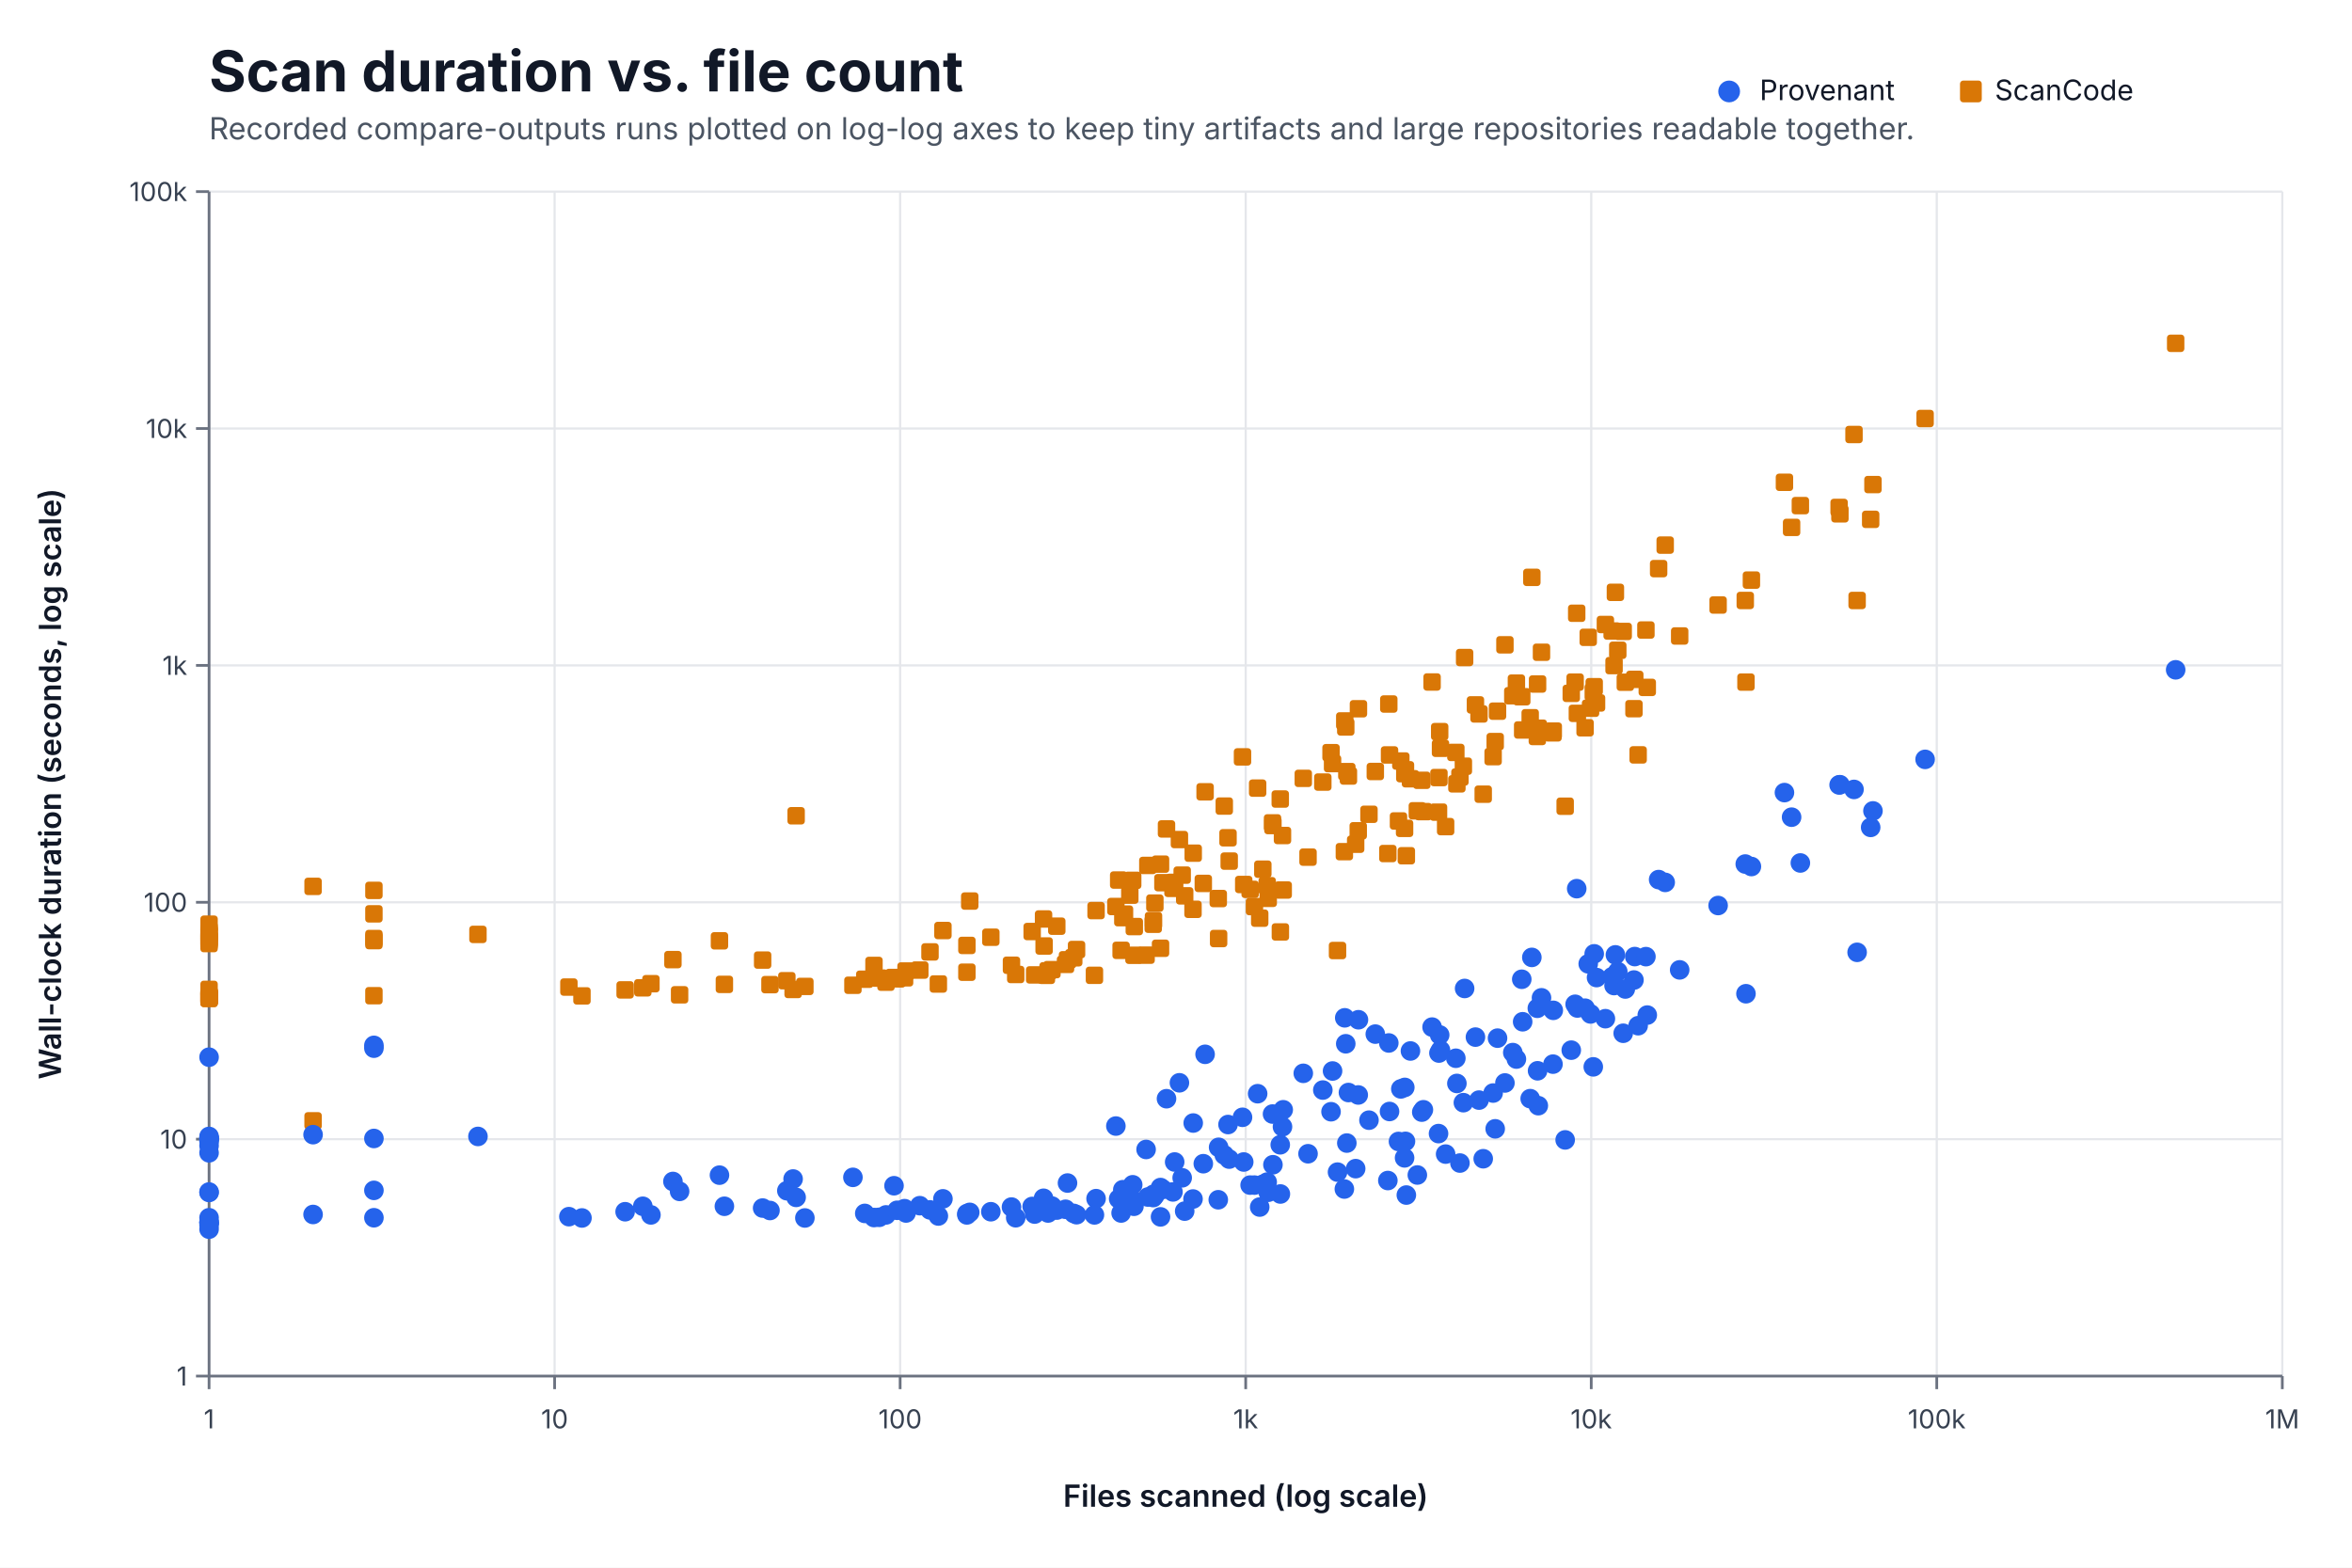
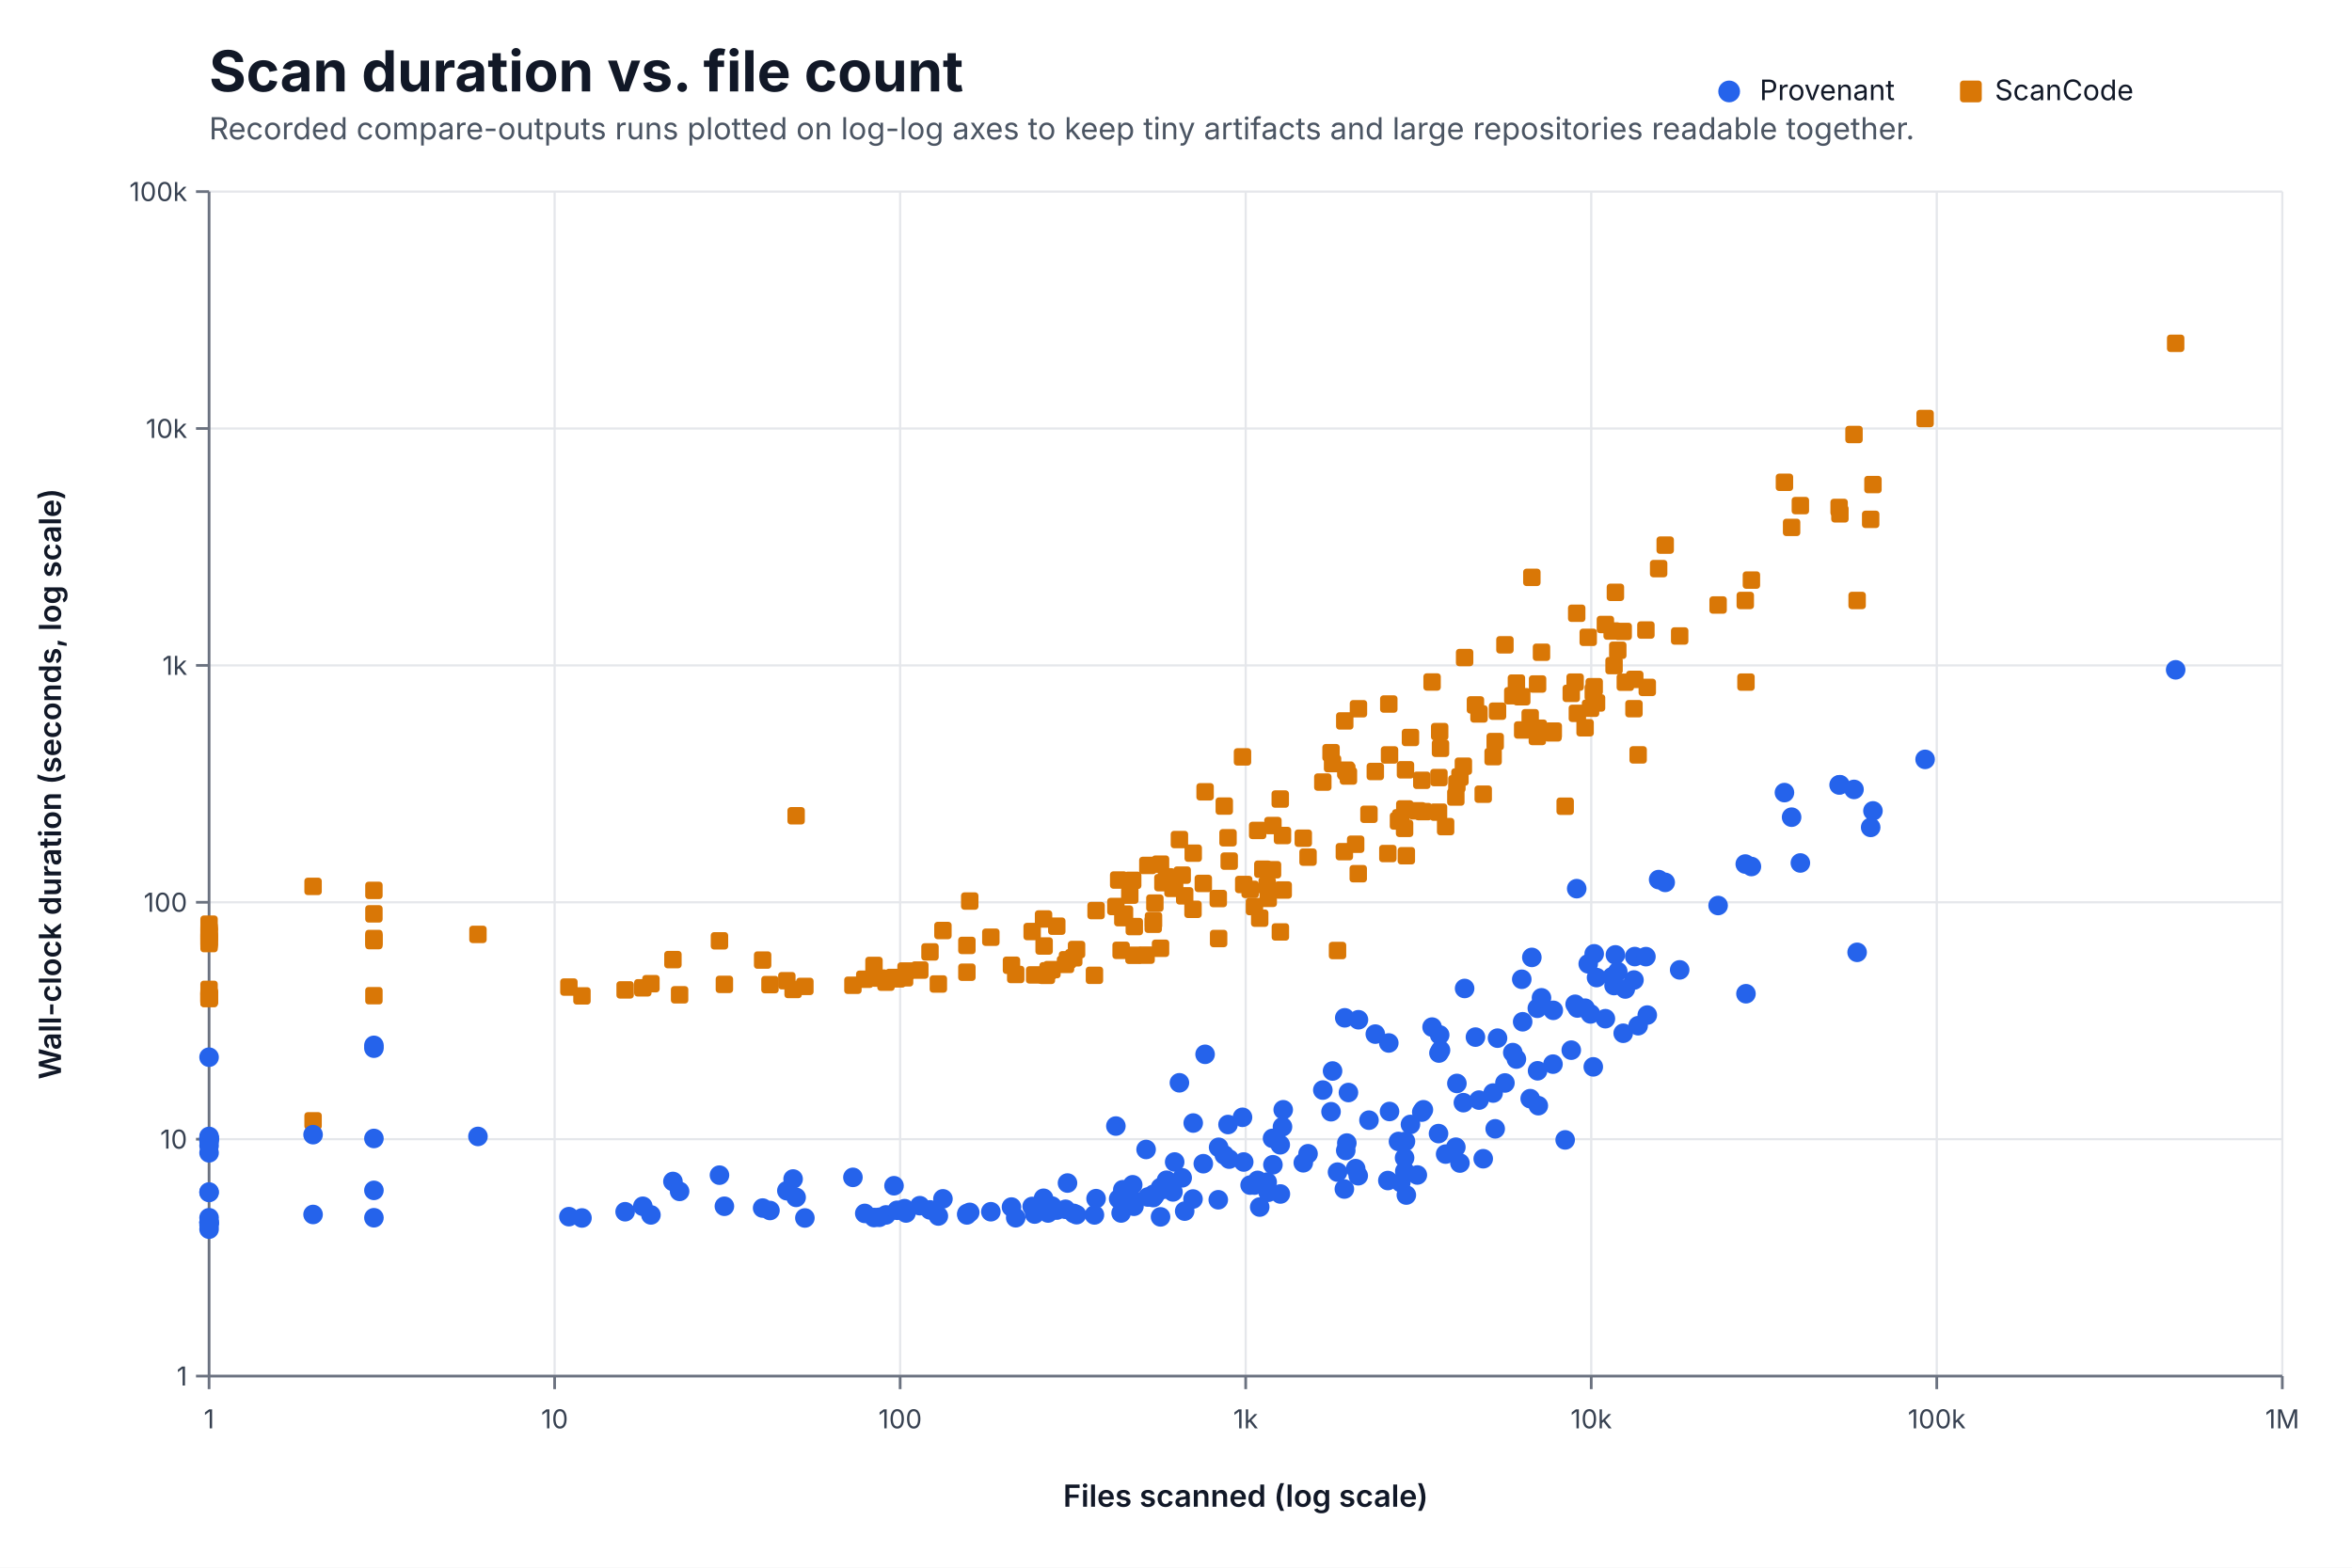
<svg xmlns="http://www.w3.org/2000/svg" width="1080" height="720" viewBox="0 0 1080 720" role="img" aria-labelledby="title desc">
  <style>
    text { font-family: -apple-system, BlinkMacSystemFont, "Segoe UI", sans-serif; fill: #111827; }
    .title { font-size: 26px; font-weight: 700; }
    .subtitle { font-size: 14px; fill: #4b5563; }
    .axis-label { font-size: 14px; font-weight: 600; }
    .tick { font-size: 12px; fill: #374151; }
    .grid { stroke: #e5e7eb; stroke-width: 1; }
    .axis { stroke: #6b7280; stroke-width: 1.25; }
    .legend-label { font-size: 13px; }
  </style>
  <rect x="0" y="0" width="1080" height="720" fill="white" />
  <text class="title" x="96" y="42">Scan duration vs. file count</text>
  <text class="subtitle" x="96" y="64">Recorded compare-outputs runs plotted on log-log axes to keep tiny artifacts and large repositories readable together.</text>
  <line class="grid" x1="96.00" y1="632.00" x2="1048.00" y2="632.00" />
  <line class="grid" x1="96.00" y1="523.20" x2="1048.00" y2="523.20" />
  <line class="grid" x1="96.00" y1="414.40" x2="1048.00" y2="414.40" />
  <line class="grid" x1="96.00" y1="305.60" x2="1048.00" y2="305.60" />
  <line class="grid" x1="96.00" y1="196.80" x2="1048.00" y2="196.80" />
  <line class="grid" x1="96.00" y1="88.00" x2="1048.00" y2="88.00" />
  <line class="grid" x1="96.00" y1="88.00" x2="96.00" y2="632.00" />
  <line class="grid" x1="254.67" y1="88.00" x2="254.67" y2="632.00" />
  <line class="grid" x1="413.33" y1="88.00" x2="413.33" y2="632.00" />
  <line class="grid" x1="572.00" y1="88.00" x2="572.00" y2="632.00" />
  <line class="grid" x1="730.67" y1="88.00" x2="730.67" y2="632.00" />
  <line class="grid" x1="889.33" y1="88.00" x2="889.33" y2="632.00" />
  <line class="grid" x1="1048.00" y1="88.00" x2="1048.00" y2="632.00" />
  <line class="axis" x1="96.00" y1="632.00" x2="1048.00" y2="632.00" />
  <line class="axis" x1="96.00" y1="88.00" x2="96.00" y2="632.00" />
  <line class="axis" x1="96.00" y1="632.00" x2="96.00" y2="638.00" />
  <text class="tick" x="96.00" y="656.00" text-anchor="middle">1</text>
  <line class="axis" x1="254.67" y1="632.00" x2="254.67" y2="638.00" />
  <text class="tick" x="254.67" y="656.00" text-anchor="middle">10</text>
  <line class="axis" x1="413.33" y1="632.00" x2="413.33" y2="638.00" />
  <text class="tick" x="413.33" y="656.00" text-anchor="middle">100</text>
  <line class="axis" x1="572.00" y1="632.00" x2="572.00" y2="638.00" />
  <text class="tick" x="572.00" y="656.00" text-anchor="middle">1k</text>
  <line class="axis" x1="730.67" y1="632.00" x2="730.67" y2="638.00" />
  <text class="tick" x="730.67" y="656.00" text-anchor="middle">10k</text>
  <line class="axis" x1="889.33" y1="632.00" x2="889.33" y2="638.00" />
  <text class="tick" x="889.33" y="656.00" text-anchor="middle">100k</text>
  <line class="axis" x1="1048.00" y1="632.00" x2="1048.00" y2="638.00" />
  <text class="tick" x="1048.00" y="656.00" text-anchor="middle">1M</text>
  <line class="axis" x1="90.00" y1="632.00" x2="96.00" y2="632.00" />
  <text class="tick" x="86.00" y="632.00" text-anchor="end" dominant-baseline="middle">1</text>
  <line class="axis" x1="90.00" y1="523.20" x2="96.00" y2="523.20" />
  <text class="tick" x="86.00" y="523.20" text-anchor="end" dominant-baseline="middle">10</text>
  <line class="axis" x1="90.00" y1="414.40" x2="96.00" y2="414.40" />
  <text class="tick" x="86.00" y="414.40" text-anchor="end" dominant-baseline="middle">100</text>
  <line class="axis" x1="90.00" y1="305.60" x2="96.00" y2="305.60" />
  <text class="tick" x="86.00" y="305.60" text-anchor="end" dominant-baseline="middle">1k</text>
  <line class="axis" x1="90.00" y1="196.80" x2="96.00" y2="196.80" />
  <text class="tick" x="86.00" y="196.80" text-anchor="end" dominant-baseline="middle">10k</text>
  <line class="axis" x1="90.00" y1="88.00" x2="96.00" y2="88.00" />
  <text class="tick" x="86.00" y="88.00" text-anchor="end" dominant-baseline="middle">100k</text>
  <text class="axis-label" x="572.00" y="692.00" text-anchor="middle">Files scanned (log scale)</text>
  <text class="axis-label" x="28" y="360.00" transform="rotate(-90 28 360.00)" text-anchor="middle">Wall-clock duration (seconds, log scale)</text>
  <g aria-label="Legend">
    <circle cx="794" cy="42" r="5" fill="#2563eb" />
    <text class="legend-label" x="808" y="46">Provenant</text>
    <rect x="900" y="37" width="10" height="10" fill="#d97706" rx="1.5" />
    <text class="legend-label" x="916" y="46">ScanCode</text>
  </g>
  <g aria-label="ScanCode points">
    <rect x="92.00" y="420.46" width="8" height="8" fill="#d97706" rx="1.5" />
    <rect x="92.00" y="423.47" width="8" height="8" fill="#d97706" rx="1.5" />
    <rect x="92.00" y="425.26" width="8" height="8" fill="#d97706" rx="1.5" />
    <rect x="92.00" y="424.52" width="8" height="8" fill="#d97706" rx="1.5" />
    <rect x="92.00" y="453.23" width="8" height="8" fill="#d97706" rx="1.5" />
    <rect x="92.00" y="454.13" width="8" height="8" fill="#d97706" rx="1.5" />
    <rect x="92.00" y="450.39" width="8" height="8" fill="#d97706" rx="1.5" />
    <rect x="92.00" y="454.09" width="8" height="8" fill="#d97706" rx="1.5" />
    <rect x="92.00" y="429.37" width="8" height="8" fill="#d97706" rx="1.5" />
    <rect x="92.00" y="428.44" width="8" height="8" fill="#d97706" rx="1.5" />
    <rect x="92.00" y="427.25" width="8" height="8" fill="#d97706" rx="1.5" />
    <rect x="92.00" y="453.66" width="8" height="8" fill="#d97706" rx="1.5" />
    <rect x="92.00" y="454.09" width="8" height="8" fill="#d97706" rx="1.5" />
    <rect x="92.00" y="427.69" width="8" height="8" fill="#d97706" rx="1.5" />
    <rect x="92.00" y="453.46" width="8" height="8" fill="#d97706" rx="1.5" />
    <rect x="92.00" y="454.54" width="8" height="8" fill="#d97706" rx="1.5" />
    <rect x="92.00" y="454.54" width="8" height="8" fill="#d97706" rx="1.5" />
    <rect x="139.76" y="510.78" width="8" height="8" fill="#d97706" rx="1.5" />
    <rect x="139.76" y="403.09" width="8" height="8" fill="#d97706" rx="1.5" />
    <rect x="167.70" y="427.04" width="8" height="8" fill="#d97706" rx="1.5" />
    <rect x="167.70" y="404.94" width="8" height="8" fill="#d97706" rx="1.5" />
    <rect x="167.70" y="427.99" width="8" height="8" fill="#d97706" rx="1.5" />
    <rect x="167.70" y="453.30" width="8" height="8" fill="#d97706" rx="1.5" />
    <rect x="167.70" y="415.71" width="8" height="8" fill="#d97706" rx="1.5" />
    <rect x="215.47" y="425.14" width="8" height="8" fill="#d97706" rx="1.5" />
    <rect x="257.23" y="449.34" width="8" height="8" fill="#d97706" rx="1.5" />
    <rect x="263.23" y="453.39" width="8" height="8" fill="#d97706" rx="1.5" />
    <rect x="283.05" y="450.63" width="8" height="8" fill="#d97706" rx="1.5" />
    <rect x="291.17" y="449.68" width="8" height="8" fill="#d97706" rx="1.5" />
    <rect x="294.90" y="447.79" width="8" height="8" fill="#d97706" rx="1.5" />
    <rect x="305.00" y="436.72" width="8" height="8" fill="#d97706" rx="1.5" />
    <rect x="308.06" y="452.89" width="8" height="8" fill="#d97706" rx="1.5" />
    <rect x="326.37" y="428.10" width="8" height="8" fill="#d97706" rx="1.5" />
    <rect x="328.63" y="448.10" width="8" height="8" fill="#d97706" rx="1.5" />
    <rect x="346.19" y="436.94" width="8" height="8" fill="#d97706" rx="1.5" />
    <rect x="349.56" y="448.21" width="8" height="8" fill="#d97706" rx="1.5" />
    <rect x="357.31" y="446.42" width="8" height="8" fill="#d97706" rx="1.5" />
    <rect x="360.18" y="450.45" width="8" height="8" fill="#d97706" rx="1.5" />
    <rect x="361.57" y="370.67" width="8" height="8" fill="#d97706" rx="1.5" />
    <rect x="365.59" y="449.04" width="8" height="8" fill="#d97706" rx="1.5" />
    <rect x="387.65" y="448.50" width="8" height="8" fill="#d97706" rx="1.5" />
    <rect x="393.09" y="445.73" width="8" height="8" fill="#d97706" rx="1.5" />
    <rect x="397.32" y="439.40" width="8" height="8" fill="#d97706" rx="1.5" />
    <rect x="399.74" y="445.22" width="8" height="8" fill="#d97706" rx="1.5" />
    <rect x="402.83" y="447.10" width="8" height="8" fill="#d97706" rx="1.5" />
    <rect x="406.52" y="444.93" width="8" height="8" fill="#d97706" rx="1.5" />
    <rect x="407.94" y="445.56" width="8" height="8" fill="#d97706" rx="1.5" />
    <rect x="411.37" y="445.09" width="8" height="8" fill="#d97706" rx="1.5" />
    <rect x="412.04" y="441.96" width="8" height="8" fill="#d97706" rx="1.5" />
    <rect x="418.36" y="441.53" width="8" height="8" fill="#d97706" rx="1.5" />
    <rect x="423.04" y="433.19" width="8" height="8" fill="#d97706" rx="1.5" />
    <rect x="426.88" y="447.92" width="8" height="8" fill="#d97706" rx="1.5" />
    <rect x="428.98" y="423.36" width="8" height="8" fill="#d97706" rx="1.5" />
    <rect x="439.98" y="442.51" width="8" height="8" fill="#d97706" rx="1.5" />
    <rect x="439.98" y="430.21" width="8" height="8" fill="#d97706" rx="1.5" />
    <rect x="441.29" y="409.83" width="8" height="8" fill="#d97706" rx="1.5" />
    <rect x="450.98" y="426.44" width="8" height="8" fill="#d97706" rx="1.5" />
    <rect x="460.46" y="439.32" width="8" height="8" fill="#d97706" rx="1.5" />
    <rect x="462.40" y="443.56" width="8" height="8" fill="#d97706" rx="1.5" />
    <rect x="469.95" y="423.83" width="8" height="8" fill="#d97706" rx="1.5" />
    <rect x="471.08" y="443.75" width="8" height="8" fill="#d97706" rx="1.5" />
    <rect x="475.18" y="418.07" width="8" height="8" fill="#d97706" rx="1.5" />
    <rect x="475.44" y="430.47" width="8" height="8" fill="#d97706" rx="1.5" />
    <rect x="476.49" y="443.95" width="8" height="8" fill="#d97706" rx="1.5" />
    <rect x="477.26" y="441.87" width="8" height="8" fill="#d97706" rx="1.5" />
    <rect x="479.04" y="441.32" width="8" height="8" fill="#d97706" rx="1.5" />
    <rect x="481.26" y="421.37" width="8" height="8" fill="#d97706" rx="1.5" />
    <rect x="485.27" y="438.93" width="8" height="8" fill="#d97706" rx="1.5" />
    <rect x="486.18" y="436.80" width="8" height="8" fill="#d97706" rx="1.5" />
    <rect x="489.05" y="435.88" width="8" height="8" fill="#d97706" rx="1.5" />
    <rect x="490.34" y="432.10" width="8" height="8" fill="#d97706" rx="1.5" />
    <rect x="498.55" y="443.94" width="8" height="8" fill="#d97706" rx="1.5" />
    <rect x="499.30" y="414.21" width="8" height="8" fill="#d97706" rx="1.5" />
    <rect x="508.39" y="412.34" width="8" height="8" fill="#d97706" rx="1.5" />
    <rect x="509.68" y="400.18" width="8" height="8" fill="#d97706" rx="1.5" />
    <rect x="510.80" y="432.47" width="8" height="8" fill="#d97706" rx="1.5" />
    <rect x="511.58" y="417.47" width="8" height="8" fill="#d97706" rx="1.5" />
    <rect x="512.36" y="415.82" width="8" height="8" fill="#d97706" rx="1.5" />
    <rect x="514.79" y="407.11" width="8" height="8" fill="#d97706" rx="1.5" />
    <rect x="516.12" y="400.33" width="8" height="8" fill="#d97706" rx="1.5" />
    <rect x="516.70" y="434.73" width="8" height="8" fill="#d97706" rx="1.5" />
    <rect x="516.85" y="421.56" width="8" height="8" fill="#d97706" rx="1.5" />
    <rect x="522.27" y="434.69" width="8" height="8" fill="#d97706" rx="1.5" />
    <rect x="523.07" y="393.48" width="8" height="8" fill="#d97706" rx="1.5" />
    <rect x="525.54" y="420.49" width="8" height="8" fill="#d97706" rx="1.5" />
    <rect x="525.67" y="418.82" width="8" height="8" fill="#d97706" rx="1.5" />
    <rect x="526.30" y="410.78" width="8" height="8" fill="#d97706" rx="1.5" />
    <rect x="528.90" y="392.88" width="8" height="8" fill="#d97706" rx="1.5" />
    <rect x="528.90" y="431.51" width="8" height="8" fill="#d97706" rx="1.5" />
    <rect x="529.99" y="401.38" width="8" height="8" fill="#d97706" rx="1.5" />
-     <rect x="531.64" y="376.71" width="8" height="8" fill="#d97706" rx="1.5" />
+     <rect x="531.64" y="398.72" width="8" height="8" fill="#d97706" rx="1.5" />
    <rect x="534.61" y="404.01" width="8" height="8" fill="#d97706" rx="1.5" />
    <rect x="535.39" y="401.24" width="8" height="8" fill="#d97706" rx="1.5" />
    <rect x="537.57" y="381.59" width="8" height="8" fill="#d97706" rx="1.5" />
    <rect x="538.84" y="397.93" width="8" height="8" fill="#d97706" rx="1.5" />
    <rect x="539.99" y="407.44" width="8" height="8" fill="#d97706" rx="1.5" />
    <rect x="543.81" y="413.62" width="8" height="8" fill="#d97706" rx="1.5" />
    <rect x="543.91" y="387.84" width="8" height="8" fill="#d97706" rx="1.5" />
    <rect x="548.54" y="401.74" width="8" height="8" fill="#d97706" rx="1.5" />
    <rect x="549.36" y="359.65" width="8" height="8" fill="#d97706" rx="1.5" />
    <rect x="555.41" y="408.67" width="8" height="8" fill="#d97706" rx="1.5" />
    <rect x="555.57" y="427.04" width="8" height="8" fill="#d97706" rx="1.5" />
    <rect x="558.17" y="366.21" width="8" height="8" fill="#d97706" rx="1.5" />
    <rect x="559.89" y="380.76" width="8" height="8" fill="#d97706" rx="1.5" />
    <rect x="560.43" y="391.49" width="8" height="8" fill="#d97706" rx="1.5" />
    <rect x="566.54" y="343.62" width="8" height="8" fill="#d97706" rx="1.5" />
    <rect x="567.10" y="402.22" width="8" height="8" fill="#d97706" rx="1.5" />
    <rect x="570.04" y="404.47" width="8" height="8" fill="#d97706" rx="1.5" />
    <rect x="572.02" y="412.37" width="8" height="8" fill="#d97706" rx="1.5" />
-     <rect x="573.49" y="357.97" width="8" height="8" fill="#d97706" rx="1.5" />
+     <rect x="573.49" y="377.40" width="8" height="8" fill="#d97706" rx="1.5" />
    <rect x="574.44" y="417.69" width="8" height="8" fill="#d97706" rx="1.5" />
    <rect x="575.87" y="395.19" width="8" height="8" fill="#d97706" rx="1.5" />
    <rect x="577.87" y="402.80" width="8" height="8" fill="#d97706" rx="1.5" />
    <rect x="578.35" y="408.58" width="8" height="8" fill="#d97706" rx="1.5" />
-     <rect x="580.33" y="373.93" width="8" height="8" fill="#d97706" rx="1.5" />
+     <rect x="580.33" y="395.45" width="8" height="8" fill="#d97706" rx="1.5" />
    <rect x="580.51" y="375.16" width="8" height="8" fill="#d97706" rx="1.5" />
    <rect x="583.87" y="362.98" width="8" height="8" fill="#d97706" rx="1.5" />
    <rect x="583.93" y="424.01" width="8" height="8" fill="#d97706" rx="1.5" />
    <rect x="584.90" y="379.72" width="8" height="8" fill="#d97706" rx="1.5" />
    <rect x="585.23" y="404.76" width="8" height="8" fill="#d97706" rx="1.5" />
-     <rect x="594.45" y="353.48" width="8" height="8" fill="#d97706" rx="1.5" />
+     <rect x="594.45" y="380.96" width="8" height="8" fill="#d97706" rx="1.5" />
    <rect x="596.63" y="389.66" width="8" height="8" fill="#d97706" rx="1.5" />
    <rect x="603.42" y="355.19" width="8" height="8" fill="#d97706" rx="1.5" />
    <rect x="607.19" y="341.69" width="8" height="8" fill="#d97706" rx="1.5" />
    <rect x="607.89" y="346.71" width="8" height="8" fill="#d97706" rx="1.5" />
    <rect x="610.17" y="432.56" width="8" height="8" fill="#d97706" rx="1.5" />
    <rect x="613.31" y="387.15" width="8" height="8" fill="#d97706" rx="1.5" />
    <rect x="613.49" y="327.10" width="8" height="8" fill="#d97706" rx="1.5" />
-     <rect x="613.95" y="329.87" width="8" height="8" fill="#d97706" rx="1.5" />
+     <rect x="613.95" y="349.71" width="8" height="8" fill="#d97706" rx="1.5" />
    <rect x="614.44" y="350.37" width="8" height="8" fill="#d97706" rx="1.5" />
    <rect x="615.18" y="352.40" width="8" height="8" fill="#d97706" rx="1.5" />
    <rect x="618.50" y="383.74" width="8" height="8" fill="#d97706" rx="1.5" />
-     <rect x="619.68" y="377.56" width="8" height="8" fill="#d97706" rx="1.5" />
+     <rect x="619.68" y="397.27" width="8" height="8" fill="#d97706" rx="1.5" />
    <rect x="619.78" y="321.51" width="8" height="8" fill="#d97706" rx="1.5" />
    <rect x="624.61" y="369.98" width="8" height="8" fill="#d97706" rx="1.5" />
    <rect x="627.52" y="350.33" width="8" height="8" fill="#d97706" rx="1.5" />
    <rect x="633.28" y="388.01" width="8" height="8" fill="#d97706" rx="1.5" />
    <rect x="633.71" y="319.34" width="8" height="8" fill="#d97706" rx="1.5" />
    <rect x="634.05" y="342.72" width="8" height="8" fill="#d97706" rx="1.5" />
    <rect x="638.16" y="373.05" width="8" height="8" fill="#d97706" rx="1.5" />
-     <rect x="639.24" y="345.52" width="8" height="8" fill="#d97706" rx="1.5" />
+     <rect x="639.24" y="371.62" width="8" height="8" fill="#d97706" rx="1.5" />
    <rect x="640.96" y="376.44" width="8" height="8" fill="#d97706" rx="1.5" />
-     <rect x="641.06" y="351.33" width="8" height="8" fill="#d97706" rx="1.5" />
+     <rect x="641.06" y="367.52" width="8" height="8" fill="#d97706" rx="1.5" />
    <rect x="641.37" y="349.55" width="8" height="8" fill="#d97706" rx="1.5" />
    <rect x="641.77" y="389.02" width="8" height="8" fill="#d97706" rx="1.5" />
-     <rect x="643.66" y="353.67" width="8" height="8" fill="#d97706" rx="1.5" />
+     <rect x="643.66" y="334.70" width="8" height="8" fill="#d97706" rx="1.5" />
    <rect x="646.82" y="368.39" width="8" height="8" fill="#d97706" rx="1.5" />
    <rect x="648.86" y="354.37" width="8" height="8" fill="#d97706" rx="1.5" />
    <rect x="649.60" y="368.75" width="8" height="8" fill="#d97706" rx="1.5" />
    <rect x="653.59" y="309.22" width="8" height="8" fill="#d97706" rx="1.5" />
    <rect x="656.55" y="369.00" width="8" height="8" fill="#d97706" rx="1.5" />
    <rect x="656.74" y="353.11" width="8" height="8" fill="#d97706" rx="1.5" />
    <rect x="657.08" y="332.02" width="8" height="8" fill="#d97706" rx="1.5" />
    <rect x="657.46" y="339.67" width="8" height="8" fill="#d97706" rx="1.5" />
    <rect x="659.81" y="375.65" width="8" height="8" fill="#d97706" rx="1.5" />
-     <rect x="664.50" y="341.57" width="8" height="8" fill="#d97706" rx="1.5" />
+     <rect x="664.50" y="362.06" width="8" height="8" fill="#d97706" rx="1.5" />
    <rect x="664.98" y="356.00" width="8" height="8" fill="#d97706" rx="1.5" />
    <rect x="666.38" y="352.86" width="8" height="8" fill="#d97706" rx="1.5" />
    <rect x="667.96" y="347.89" width="8" height="8" fill="#d97706" rx="1.5" />
    <rect x="668.53" y="297.99" width="8" height="8" fill="#d97706" rx="1.5" />
    <rect x="673.50" y="319.74" width="8" height="8" fill="#d97706" rx="1.5" />
    <rect x="675.14" y="323.90" width="8" height="8" fill="#d97706" rx="1.5" />
    <rect x="677.07" y="360.75" width="8" height="8" fill="#d97706" rx="1.5" />
    <rect x="681.62" y="343.50" width="8" height="8" fill="#d97706" rx="1.5" />
    <rect x="682.57" y="336.59" width="8" height="8" fill="#d97706" rx="1.5" />
    <rect x="683.64" y="322.63" width="8" height="8" fill="#d97706" rx="1.5" />
    <rect x="687.04" y="292.14" width="8" height="8" fill="#d97706" rx="1.5" />
    <rect x="690.65" y="315.53" width="8" height="8" fill="#d97706" rx="1.5" />
    <rect x="692.31" y="309.74" width="8" height="8" fill="#d97706" rx="1.5" />
    <rect x="694.77" y="315.99" width="8" height="8" fill="#d97706" rx="1.5" />
    <rect x="695.18" y="331.26" width="8" height="8" fill="#d97706" rx="1.5" />
    <rect x="698.64" y="325.64" width="8" height="8" fill="#d97706" rx="1.5" />
    <rect x="699.40" y="261.17" width="8" height="8" fill="#d97706" rx="1.5" />
    <rect x="701.92" y="334.25" width="8" height="8" fill="#d97706" rx="1.5" />
    <rect x="702.03" y="310.15" width="8" height="8" fill="#d97706" rx="1.5" />
    <rect x="702.37" y="330.44" width="8" height="8" fill="#d97706" rx="1.5" />
    <rect x="703.83" y="295.56" width="8" height="8" fill="#d97706" rx="1.5" />
    <rect x="709.11" y="332.59" width="8" height="8" fill="#d97706" rx="1.5" />
    <rect x="709.24" y="331.79" width="8" height="8" fill="#d97706" rx="1.5" />
    <rect x="714.70" y="366.27" width="8" height="8" fill="#d97706" rx="1.5" />
    <rect x="717.50" y="314.45" width="8" height="8" fill="#d97706" rx="1.5" />
    <rect x="719.28" y="309.28" width="8" height="8" fill="#d97706" rx="1.5" />
    <rect x="720.00" y="277.65" width="8" height="8" fill="#d97706" rx="1.5" />
    <rect x="720.30" y="323.62" width="8" height="8" fill="#d97706" rx="1.5" />
    <rect x="723.85" y="330.25" width="8" height="8" fill="#d97706" rx="1.5" />
    <rect x="725.29" y="288.71" width="8" height="8" fill="#d97706" rx="1.5" />
    <rect x="726.36" y="321.28" width="8" height="8" fill="#d97706" rx="1.5" />
    <rect x="727.61" y="313.95" width="8" height="8" fill="#d97706" rx="1.5" />
    <rect x="728.03" y="311.39" width="8" height="8" fill="#d97706" rx="1.5" />
    <rect x="729.11" y="318.85" width="8" height="8" fill="#d97706" rx="1.5" />
    <rect x="733.17" y="282.81" width="8" height="8" fill="#d97706" rx="1.5" />
    <rect x="736.27" y="285.81" width="8" height="8" fill="#d97706" rx="1.5" />
    <rect x="737.15" y="301.70" width="8" height="8" fill="#d97706" rx="1.5" />
    <rect x="737.77" y="268.04" width="8" height="8" fill="#d97706" rx="1.5" />
    <rect x="738.86" y="294.65" width="8" height="8" fill="#d97706" rx="1.5" />
    <rect x="741.35" y="286.00" width="8" height="8" fill="#d97706" rx="1.5" />
    <rect x="742.32" y="309.33" width="8" height="8" fill="#d97706" rx="1.5" />
    <rect x="746.29" y="321.48" width="8" height="8" fill="#d97706" rx="1.5" />
    <rect x="746.66" y="308.03" width="8" height="8" fill="#d97706" rx="1.5" />
    <rect x="748.21" y="342.70" width="8" height="8" fill="#d97706" rx="1.5" />
    <rect x="751.78" y="285.35" width="8" height="8" fill="#d97706" rx="1.5" />
    <rect x="752.40" y="311.70" width="8" height="8" fill="#d97706" rx="1.5" />
    <rect x="757.62" y="257.15" width="8" height="8" fill="#d97706" rx="1.5" />
    <rect x="760.63" y="246.36" width="8" height="8" fill="#d97706" rx="1.5" />
    <rect x="767.28" y="288.09" width="8" height="8" fill="#d97706" rx="1.5" />
    <rect x="784.93" y="273.87" width="8" height="8" fill="#d97706" rx="1.5" />
    <rect x="797.40" y="271.78" width="8" height="8" fill="#d97706" rx="1.5" />
    <rect x="797.72" y="309.27" width="8" height="8" fill="#d97706" rx="1.5" />
    <rect x="800.22" y="262.42" width="8" height="8" fill="#d97706" rx="1.5" />
    <rect x="815.39" y="217.51" width="8" height="8" fill="#d97706" rx="1.5" />
    <rect x="818.67" y="238.22" width="8" height="8" fill="#d97706" rx="1.5" />
    <rect x="822.70" y="228.21" width="8" height="8" fill="#d97706" rx="1.5" />
    <rect x="840.49" y="229.06" width="8" height="8" fill="#d97706" rx="1.5" />
    <rect x="840.86" y="231.99" width="8" height="8" fill="#d97706" rx="1.5" />
    <rect x="847.33" y="195.56" width="8" height="8" fill="#d97706" rx="1.5" />
    <rect x="848.76" y="271.78" width="8" height="8" fill="#d97706" rx="1.5" />
    <rect x="854.98" y="234.53" width="8" height="8" fill="#d97706" rx="1.5" />
    <rect x="856.03" y="218.55" width="8" height="8" fill="#d97706" rx="1.5" />
    <rect x="879.98" y="188.22" width="8" height="8" fill="#d97706" rx="1.5" />
    <rect x="995.03" y="153.67" width="8" height="8" fill="#d97706" rx="1.5" />
  </g>
  <g aria-label="Provenant points">
    <circle cx="96.00" cy="522.92" r="4.5" fill="#2563eb" />
    <circle cx="96.00" cy="522.78" r="4.5" fill="#2563eb" />
    <circle cx="96.00" cy="522.68" r="4.5" fill="#2563eb" />
    <circle cx="96.00" cy="521.94" r="4.5" fill="#2563eb" />
    <circle cx="96.00" cy="561.35" r="4.5" fill="#2563eb" />
    <circle cx="96.00" cy="561.46" r="4.5" fill="#2563eb" />
    <circle cx="96.00" cy="529.46" r="4.5" fill="#2563eb" />
    <circle cx="96.00" cy="547.49" r="4.5" fill="#2563eb" />
    <circle cx="96.00" cy="485.54" r="4.5" fill="#2563eb" />
    <circle cx="96.00" cy="526.17" r="4.5" fill="#2563eb" />
    <circle cx="96.00" cy="524.11" r="4.5" fill="#2563eb" />
    <circle cx="96.00" cy="547.65" r="4.5" fill="#2563eb" />
    <circle cx="96.00" cy="561.56" r="4.5" fill="#2563eb" />
    <circle cx="96.00" cy="523.72" r="4.5" fill="#2563eb" />
    <circle cx="96.00" cy="559.28" r="4.5" fill="#2563eb" />
    <circle cx="96.00" cy="564.53" r="4.5" fill="#2563eb" />
    <circle cx="96.00" cy="562.64" r="4.5" fill="#2563eb" />
    <circle cx="143.76" cy="521.12" r="4.5" fill="#2563eb" />
    <circle cx="143.76" cy="557.78" r="4.5" fill="#2563eb" />
    <circle cx="171.70" cy="522.87" r="4.5" fill="#2563eb" />
    <circle cx="171.70" cy="559.28" r="4.5" fill="#2563eb" />
    <circle cx="171.70" cy="480.11" r="4.5" fill="#2563eb" />
    <circle cx="171.70" cy="546.71" r="4.5" fill="#2563eb" />
    <circle cx="171.70" cy="481.40" r="4.5" fill="#2563eb" />
    <circle cx="219.47" cy="521.94" r="4.5" fill="#2563eb" />
    <circle cx="261.23" cy="558.78" r="4.5" fill="#2563eb" />
    <circle cx="267.23" cy="559.38" r="4.5" fill="#2563eb" />
    <circle cx="287.05" cy="556.52" r="4.5" fill="#2563eb" />
    <circle cx="295.17" cy="554.01" r="4.5" fill="#2563eb" />
    <circle cx="298.90" cy="557.98" r="4.5" fill="#2563eb" />
    <circle cx="309.00" cy="542.62" r="4.5" fill="#2563eb" />
    <circle cx="312.06" cy="547.18" r="4.5" fill="#2563eb" />
    <circle cx="330.37" cy="539.72" r="4.5" fill="#2563eb" />
    <circle cx="332.63" cy="554.01" r="4.5" fill="#2563eb" />
    <circle cx="350.19" cy="554.83" r="4.5" fill="#2563eb" />
    <circle cx="353.56" cy="555.95" r="4.5" fill="#2563eb" />
    <circle cx="361.31" cy="546.87" r="4.5" fill="#2563eb" />
    <circle cx="364.18" cy="541.49" r="4.5" fill="#2563eb" />
    <circle cx="365.57" cy="549.93" r="4.5" fill="#2563eb" />
    <circle cx="369.59" cy="559.38" r="4.5" fill="#2563eb" />
    <circle cx="391.65" cy="540.73" r="4.5" fill="#2563eb" />
    <circle cx="397.09" cy="557.29" r="4.5" fill="#2563eb" />
    <circle cx="401.32" cy="559.18" r="4.5" fill="#2563eb" />
    <circle cx="403.74" cy="559.08" r="4.5" fill="#2563eb" />
    <circle cx="406.83" cy="557.98" r="4.5" fill="#2563eb" />
    <circle cx="410.52" cy="544.58" r="4.5" fill="#2563eb" />
    <circle cx="411.94" cy="555.86" r="4.5" fill="#2563eb" />
    <circle cx="415.37" cy="555.11" r="4.5" fill="#2563eb" />
    <circle cx="416.04" cy="557.10" r="4.5" fill="#2563eb" />
    <circle cx="422.36" cy="553.74" r="4.5" fill="#2563eb" />
    <circle cx="427.04" cy="555.67" r="4.5" fill="#2563eb" />
    <circle cx="430.88" cy="558.48" r="4.5" fill="#2563eb" />
    <circle cx="432.98" cy="550.60" r="4.5" fill="#2563eb" />
    <circle cx="443.98" cy="557.98" r="4.5" fill="#2563eb" />
    <circle cx="443.98" cy="557.39" r="4.5" fill="#2563eb" />
    <circle cx="445.29" cy="556.81" r="4.5" fill="#2563eb" />
    <circle cx="454.98" cy="556.52" r="4.5" fill="#2563eb" />
    <circle cx="464.46" cy="554.37" r="4.5" fill="#2563eb" />
    <circle cx="466.40" cy="559.28" r="4.5" fill="#2563eb" />
    <circle cx="473.95" cy="554.10" r="4.5" fill="#2563eb" />
    <circle cx="475.08" cy="557.59" r="4.5" fill="#2563eb" />
    <circle cx="479.18" cy="550.34" r="4.5" fill="#2563eb" />
    <circle cx="479.44" cy="553.74" r="4.5" fill="#2563eb" />
    <circle cx="480.49" cy="556.24" r="4.5" fill="#2563eb" />
    <circle cx="481.26" cy="557.10" r="4.5" fill="#2563eb" />
    <circle cx="483.04" cy="553.92" r="4.5" fill="#2563eb" />
    <circle cx="485.26" cy="555.76" r="4.5" fill="#2563eb" />
    <circle cx="489.27" cy="555.39" r="4.5" fill="#2563eb" />
    <circle cx="490.18" cy="543.34" r="4.5" fill="#2563eb" />
    <circle cx="493.05" cy="557.29" r="4.5" fill="#2563eb" />
    <circle cx="494.34" cy="557.88" r="4.5" fill="#2563eb" />
    <circle cx="502.55" cy="557.98" r="4.5" fill="#2563eb" />
    <circle cx="503.30" cy="550.51" r="4.5" fill="#2563eb" />
    <circle cx="512.39" cy="517.17" r="4.5" fill="#2563eb" />
    <circle cx="513.68" cy="550.60" r="4.5" fill="#2563eb" />
    <circle cx="514.80" cy="557.10" r="4.5" fill="#2563eb" />
    <circle cx="515.58" cy="546.40" r="4.5" fill="#2563eb" />
    <circle cx="516.36" cy="553.92" r="4.5" fill="#2563eb" />
    <circle cx="518.79" cy="551.28" r="4.5" fill="#2563eb" />
    <circle cx="520.12" cy="544.14" r="4.5" fill="#2563eb" />
    <circle cx="520.70" cy="554.01" r="4.5" fill="#2563eb" />
    <circle cx="520.85" cy="551.53" r="4.5" fill="#2563eb" />
    <circle cx="526.27" cy="527.92" r="4.5" fill="#2563eb" />
    <circle cx="527.07" cy="549.76" r="4.5" fill="#2563eb" />
    <circle cx="529.54" cy="550.01" r="4.5" fill="#2563eb" />
    <circle cx="529.67" cy="548.53" r="4.5" fill="#2563eb" />
    <circle cx="530.30" cy="549.02" r="4.5" fill="#2563eb" />
    <circle cx="532.90" cy="545.41" r="4.5" fill="#2563eb" />
    <circle cx="532.90" cy="558.88" r="4.5" fill="#2563eb" />
    <circle cx="533.99" cy="546.25" r="4.5" fill="#2563eb" />
-     <circle cx="535.64" cy="504.61" r="4.5" fill="#2563eb" />
+     <circle cx="535.64" cy="542.05" r="4.5" fill="#2563eb" />
    <circle cx="538.61" cy="547.42" r="4.5" fill="#2563eb" />
    <circle cx="539.39" cy="533.68" r="4.5" fill="#2563eb" />
    <circle cx="541.57" cy="497.30" r="4.5" fill="#2563eb" />
    <circle cx="542.84" cy="540.94" r="4.5" fill="#2563eb" />
    <circle cx="543.99" cy="556.24" r="4.5" fill="#2563eb" />
    <circle cx="547.81" cy="550.68" r="4.5" fill="#2563eb" />
    <circle cx="547.91" cy="515.78" r="4.5" fill="#2563eb" />
    <circle cx="552.54" cy="534.46" r="4.5" fill="#2563eb" />
    <circle cx="553.36" cy="484.22" r="4.5" fill="#2563eb" />
    <circle cx="559.41" cy="551.02" r="4.5" fill="#2563eb" />
    <circle cx="559.57" cy="526.93" r="4.5" fill="#2563eb" />
    <circle cx="562.17" cy="530.44" r="4.5" fill="#2563eb" />
    <circle cx="563.89" cy="516.47" r="4.5" fill="#2563eb" />
    <circle cx="564.43" cy="532.35" r="4.5" fill="#2563eb" />
    <circle cx="570.54" cy="513.15" r="4.5" fill="#2563eb" />
    <circle cx="571.10" cy="533.68" r="4.5" fill="#2563eb" />
    <circle cx="574.04" cy="544.29" r="4.5" fill="#2563eb" />
    <circle cx="576.02" cy="544.29" r="4.5" fill="#2563eb" />
-     <circle cx="577.49" cy="502.31" r="4.5" fill="#2563eb" />
+     <circle cx="577.49" cy="542.12" r="4.5" fill="#2563eb" />
    <circle cx="578.44" cy="554.37" r="4.5" fill="#2563eb" />
    <circle cx="579.87" cy="543.92" r="4.5" fill="#2563eb" />
    <circle cx="581.87" cy="542.91" r="4.5" fill="#2563eb" />
    <circle cx="582.35" cy="547.57" r="4.5" fill="#2563eb" />
-     <circle cx="584.33" cy="511.65" r="4.5" fill="#2563eb" />
+     <circle cx="584.33" cy="522.82" r="4.5" fill="#2563eb" />
    <circle cx="584.51" cy="534.94" r="4.5" fill="#2563eb" />
    <circle cx="587.87" cy="525.77" r="4.5" fill="#2563eb" />
    <circle cx="587.93" cy="548.37" r="4.5" fill="#2563eb" />
    <circle cx="588.90" cy="517.51" r="4.5" fill="#2563eb" />
    <circle cx="589.23" cy="509.69" r="4.5" fill="#2563eb" />
-     <circle cx="598.45" cy="492.95" r="4.5" fill="#2563eb" />
+     <circle cx="598.45" cy="534.04" r="4.5" fill="#2563eb" />
    <circle cx="600.63" cy="529.89" r="4.5" fill="#2563eb" />
    <circle cx="607.42" cy="500.64" r="4.5" fill="#2563eb" />
    <circle cx="611.19" cy="510.59" r="4.5" fill="#2563eb" />
    <circle cx="611.89" cy="491.89" r="4.5" fill="#2563eb" />
    <circle cx="614.17" cy="538.33" r="4.5" fill="#2563eb" />
    <circle cx="617.31" cy="546.09" r="4.5" fill="#2563eb" />
    <circle cx="617.49" cy="467.46" r="4.5" fill="#2563eb" />
-     <circle cx="617.95" cy="479.38" r="4.5" fill="#2563eb" />
+     <circle cx="617.95" cy="528.39" r="4.5" fill="#2563eb" />
    <circle cx="618.44" cy="524.98" r="4.5" fill="#2563eb" />
    <circle cx="619.18" cy="501.77" r="4.5" fill="#2563eb" />
    <circle cx="622.50" cy="536.73" r="4.5" fill="#2563eb" />
-     <circle cx="623.68" cy="502.89" r="4.5" fill="#2563eb" />
+     <circle cx="623.68" cy="539.99" r="4.5" fill="#2563eb" />
    <circle cx="623.78" cy="468.34" r="4.5" fill="#2563eb" />
    <circle cx="628.61" cy="514.47" r="4.5" fill="#2563eb" />
    <circle cx="631.52" cy="474.94" r="4.5" fill="#2563eb" />
    <circle cx="637.28" cy="542.19" r="4.5" fill="#2563eb" />
    <circle cx="637.71" cy="479.01" r="4.5" fill="#2563eb" />
    <circle cx="638.05" cy="510.48" r="4.5" fill="#2563eb" />
    <circle cx="642.16" cy="524.25" r="4.5" fill="#2563eb" />
-     <circle cx="643.24" cy="500.11" r="4.5" fill="#2563eb" />
+     <circle cx="643.24" cy="543.12" r="4.5" fill="#2563eb" />
    <circle cx="644.96" cy="531.78" r="4.5" fill="#2563eb" />
-     <circle cx="645.06" cy="499.42" r="4.5" fill="#2563eb" />
+     <circle cx="645.06" cy="537.94" r="4.5" fill="#2563eb" />
    <circle cx="645.37" cy="524.20" r="4.5" fill="#2563eb" />
    <circle cx="645.77" cy="548.86" r="4.5" fill="#2563eb" />
-     <circle cx="647.66" cy="482.69" r="4.5" fill="#2563eb" />
+     <circle cx="647.66" cy="516.43" r="4.5" fill="#2563eb" />
    <circle cx="650.82" cy="539.65" r="4.5" fill="#2563eb" />
    <circle cx="652.86" cy="510.77" r="4.5" fill="#2563eb" />
    <circle cx="653.60" cy="509.69" r="4.5" fill="#2563eb" />
    <circle cx="657.59" cy="471.72" r="4.5" fill="#2563eb" />
    <circle cx="660.55" cy="520.63" r="4.5" fill="#2563eb" />
    <circle cx="660.74" cy="483.64" r="4.5" fill="#2563eb" />
    <circle cx="661.08" cy="475.33" r="4.5" fill="#2563eb" />
    <circle cx="661.46" cy="482.35" r="4.5" fill="#2563eb" />
    <circle cx="663.81" cy="530.05" r="4.5" fill="#2563eb" />
-     <circle cx="668.50" cy="486.03" r="4.5" fill="#2563eb" />
+     <circle cx="668.50" cy="526.88" r="4.5" fill="#2563eb" />
    <circle cx="668.98" cy="497.60" r="4.5" fill="#2563eb" />
    <circle cx="670.38" cy="534.16" r="4.5" fill="#2563eb" />
    <circle cx="671.96" cy="506.43" r="4.5" fill="#2563eb" />
    <circle cx="672.53" cy="453.98" r="4.5" fill="#2563eb" />
    <circle cx="677.50" cy="476.32" r="4.5" fill="#2563eb" />
    <circle cx="679.14" cy="505.25" r="4.5" fill="#2563eb" />
    <circle cx="681.07" cy="532.18" r="4.5" fill="#2563eb" />
    <circle cx="685.62" cy="502.01" r="4.5" fill="#2563eb" />
    <circle cx="686.57" cy="518.44" r="4.5" fill="#2563eb" />
    <circle cx="687.64" cy="476.80" r="4.5" fill="#2563eb" />
    <circle cx="691.04" cy="497.38" r="4.5" fill="#2563eb" />
    <circle cx="694.65" cy="483.43" r="4.5" fill="#2563eb" />
    <circle cx="696.31" cy="486.40" r="4.5" fill="#2563eb" />
    <circle cx="698.77" cy="449.75" r="4.5" fill="#2563eb" />
    <circle cx="699.18" cy="469.27" r="4.5" fill="#2563eb" />
    <circle cx="702.64" cy="504.58" r="4.5" fill="#2563eb" />
    <circle cx="703.40" cy="439.71" r="4.5" fill="#2563eb" />
    <circle cx="705.92" cy="463.08" r="4.5" fill="#2563eb" />
    <circle cx="706.03" cy="491.79" r="4.5" fill="#2563eb" />
    <circle cx="706.37" cy="507.81" r="4.5" fill="#2563eb" />
    <circle cx="707.83" cy="458.27" r="4.5" fill="#2563eb" />
    <circle cx="713.11" cy="488.73" r="4.5" fill="#2563eb" />
    <circle cx="713.24" cy="464.02" r="4.5" fill="#2563eb" />
    <circle cx="718.70" cy="523.53" r="4.5" fill="#2563eb" />
    <circle cx="721.50" cy="482.31" r="4.5" fill="#2563eb" />
    <circle cx="723.28" cy="461.24" r="4.5" fill="#2563eb" />
    <circle cx="724.00" cy="408.14" r="4.5" fill="#2563eb" />
    <circle cx="724.30" cy="462.95" r="4.5" fill="#2563eb" />
    <circle cx="727.85" cy="463.04" r="4.5" fill="#2563eb" />
    <circle cx="729.29" cy="442.66" r="4.5" fill="#2563eb" />
    <circle cx="730.36" cy="465.68" r="4.5" fill="#2563eb" />
    <circle cx="731.61" cy="489.98" r="4.5" fill="#2563eb" />
    <circle cx="732.03" cy="438.07" r="4.5" fill="#2563eb" />
    <circle cx="733.11" cy="448.97" r="4.5" fill="#2563eb" />
    <circle cx="737.17" cy="467.86" r="4.5" fill="#2563eb" />
    <circle cx="740.27" cy="448.60" r="4.5" fill="#2563eb" />
    <circle cx="741.15" cy="452.64" r="4.5" fill="#2563eb" />
    <circle cx="741.77" cy="438.55" r="4.5" fill="#2563eb" />
    <circle cx="742.86" cy="446.23" r="4.5" fill="#2563eb" />
    <circle cx="745.35" cy="474.55" r="4.5" fill="#2563eb" />
    <circle cx="746.32" cy="454.22" r="4.5" fill="#2563eb" />
    <circle cx="750.29" cy="450.10" r="4.5" fill="#2563eb" />
    <circle cx="750.66" cy="439.33" r="4.5" fill="#2563eb" />
    <circle cx="752.21" cy="471.08" r="4.5" fill="#2563eb" />
    <circle cx="755.78" cy="439.36" r="4.5" fill="#2563eb" />
    <circle cx="756.40" cy="466.20" r="4.5" fill="#2563eb" />
    <circle cx="761.62" cy="403.97" r="4.5" fill="#2563eb" />
    <circle cx="764.63" cy="405.26" r="4.5" fill="#2563eb" />
    <circle cx="771.28" cy="445.44" r="4.5" fill="#2563eb" />
    <circle cx="788.93" cy="415.88" r="4.5" fill="#2563eb" />
    <circle cx="801.40" cy="396.83" r="4.5" fill="#2563eb" />
    <circle cx="801.72" cy="456.40" r="4.5" fill="#2563eb" />
    <circle cx="804.22" cy="397.97" r="4.5" fill="#2563eb" />
    <circle cx="819.39" cy="364.02" r="4.5" fill="#2563eb" />
    <circle cx="822.67" cy="375.31" r="4.5" fill="#2563eb" />
    <circle cx="826.70" cy="396.34" r="4.5" fill="#2563eb" />
    <circle cx="844.49" cy="360.50" r="4.5" fill="#2563eb" />
    <circle cx="844.86" cy="360.39" r="4.5" fill="#2563eb" />
    <circle cx="851.33" cy="362.56" r="4.5" fill="#2563eb" />
    <circle cx="852.76" cy="437.38" r="4.5" fill="#2563eb" />
    <circle cx="858.98" cy="380.00" r="4.5" fill="#2563eb" />
    <circle cx="860.03" cy="372.43" r="4.5" fill="#2563eb" />
    <circle cx="883.98" cy="348.76" r="4.5" fill="#2563eb" />
    <circle cx="999.03" cy="307.63" r="4.5" fill="#2563eb" />
  </g>
</svg>
